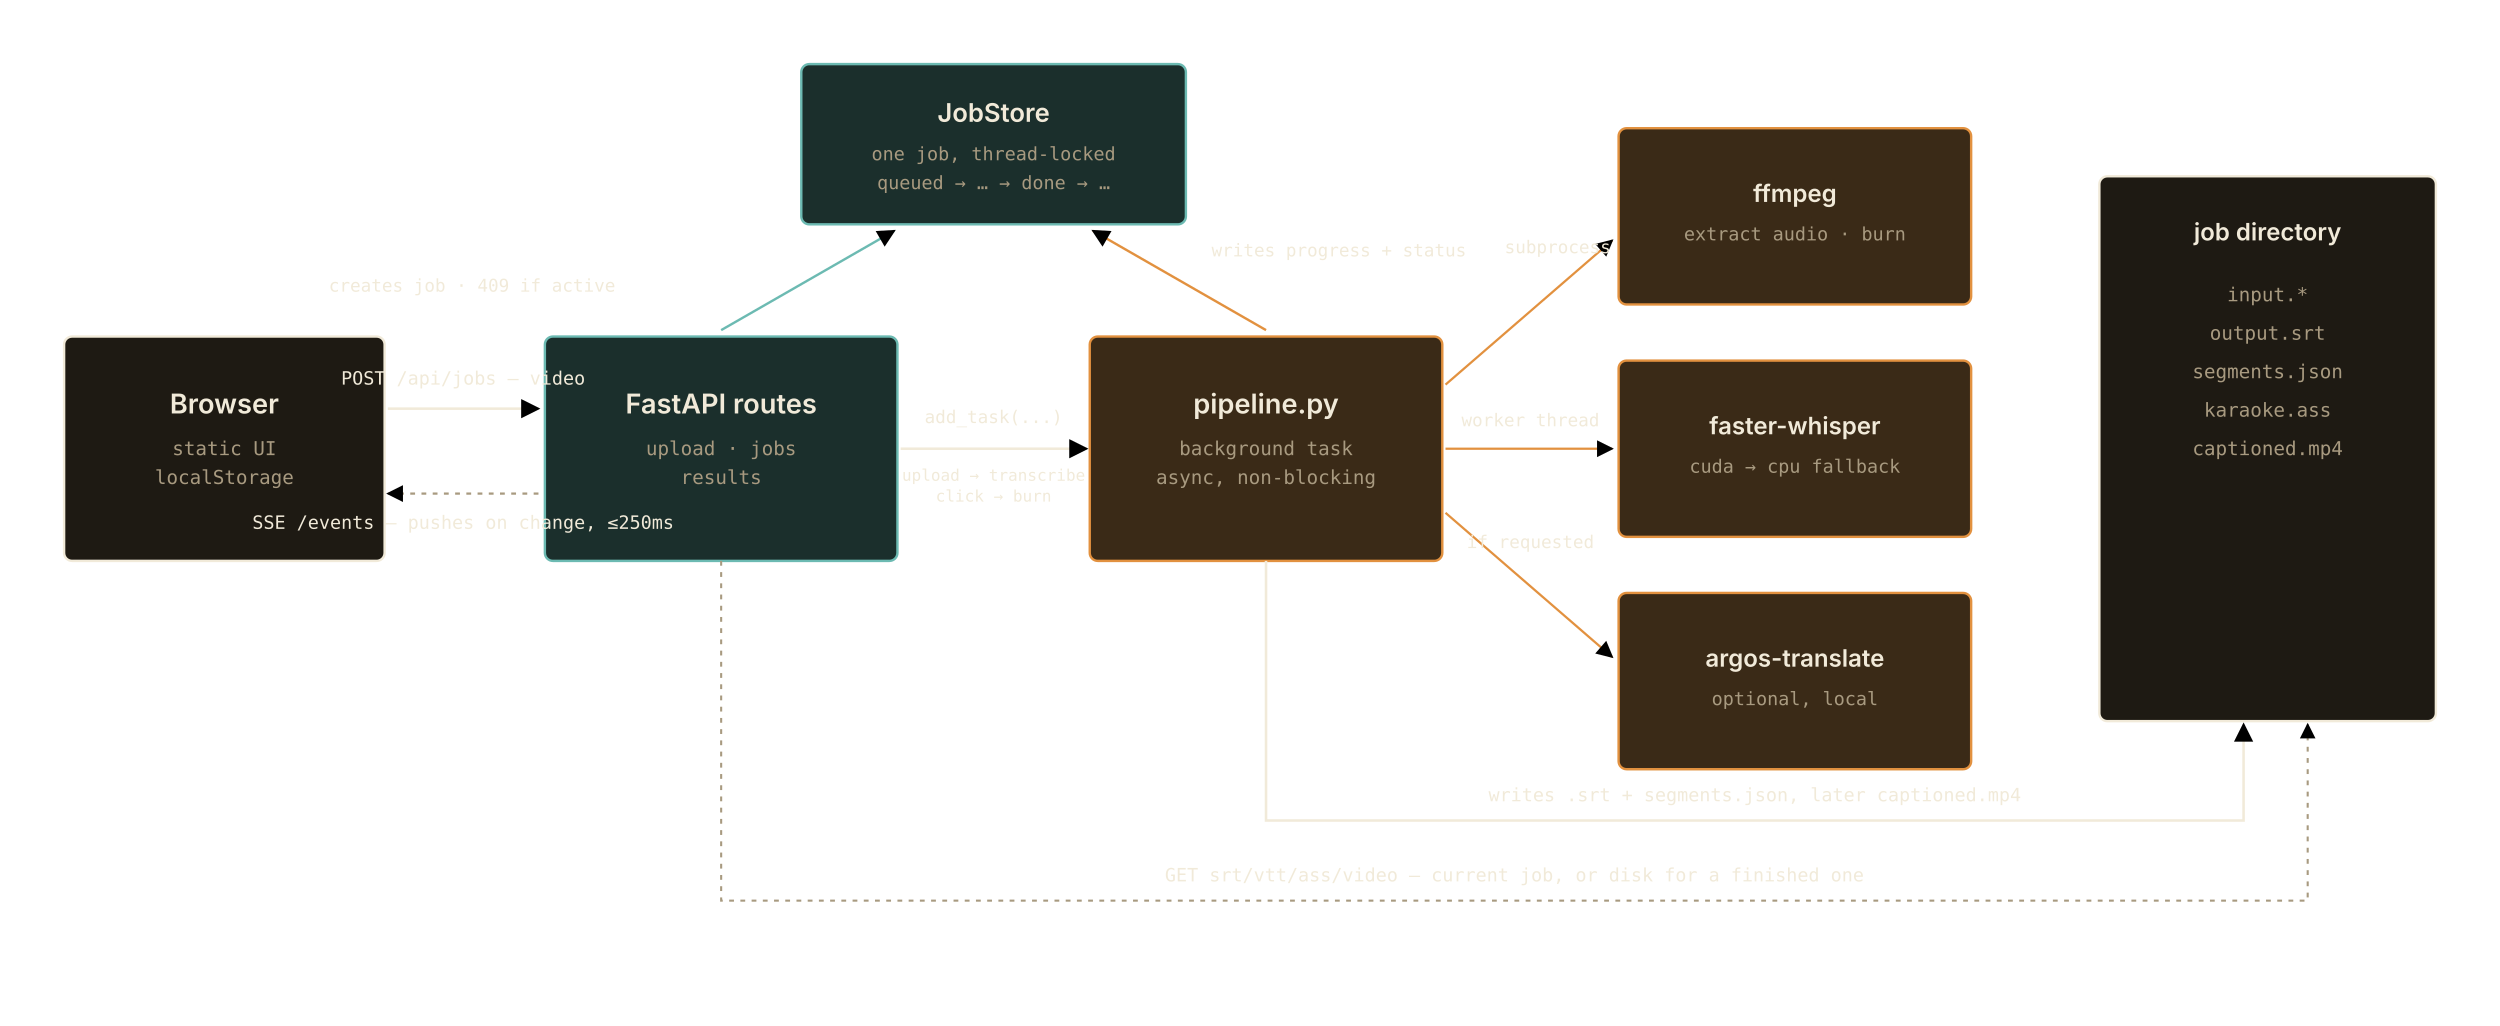
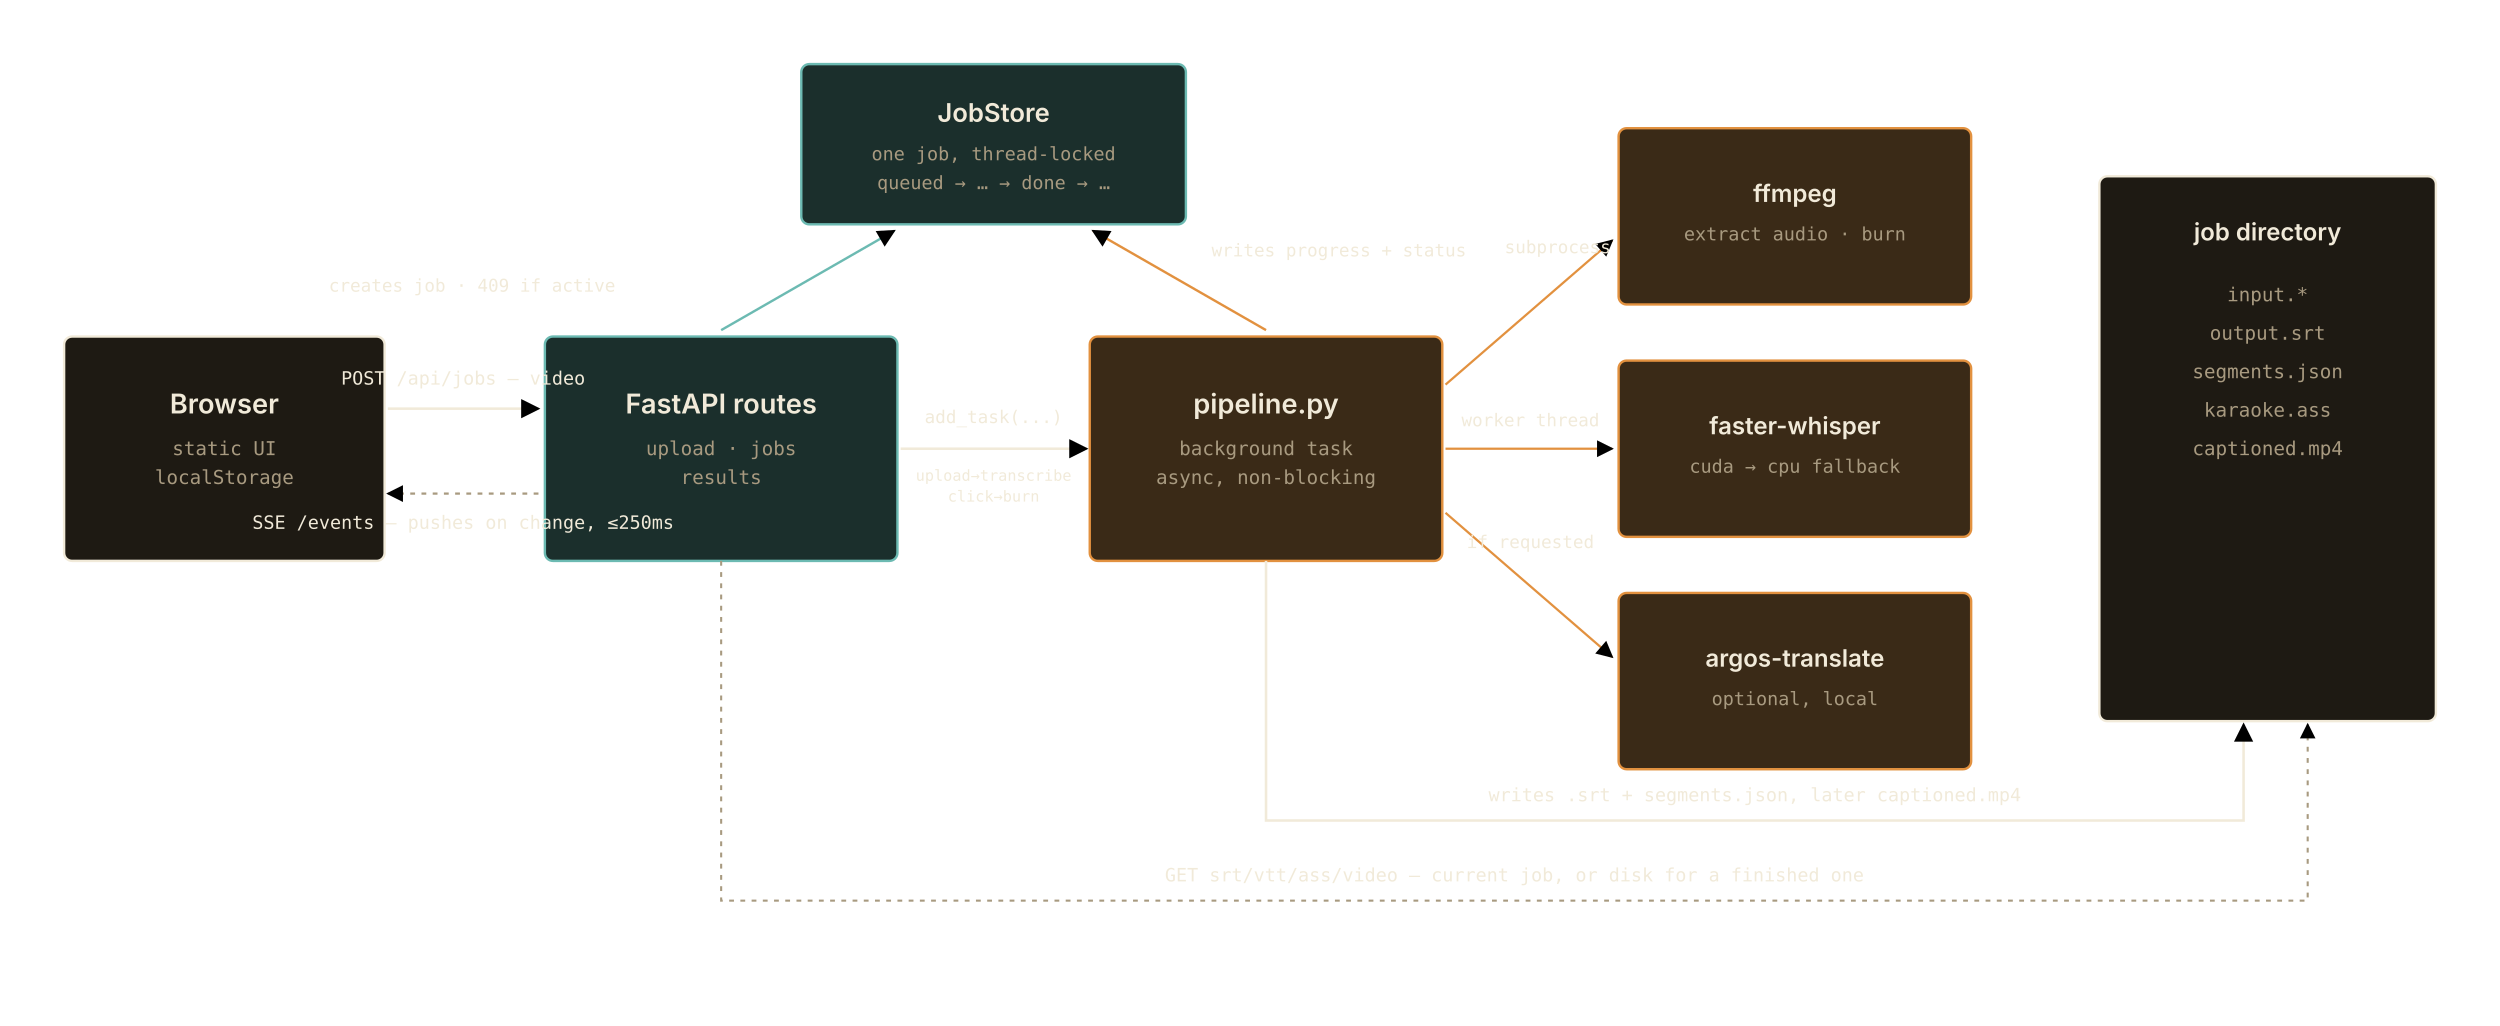
<svg xmlns="http://www.w3.org/2000/svg" viewBox="0 0 1560 640" role="img" aria-label="Diagram: the browser uploads a video to FastAPI, which hands it to a background pipeline that calls ffmpeg, faster-whisper and argos-translate in turn, writing results to a job directory on disk, while the browser watches progress over a separate SSE stream relayed from JobStore.">
  <style>
    text { font-family: "IBM Plex Sans", -apple-system, "Segoe UI", sans-serif; fill: #f1ead9; }
    .mono { font-family: "IBM Plex Mono", "SFMono-Regular", Consolas, monospace; }
    .title { font-weight: 600; }
    .label { fill: #a89a80; }
  </style>
  <defs>
    <marker id="cf-arrow" viewBox="0 0 10 10" refX="9" refY="5" markerWidth="7.5" markerHeight="7.5" orient="auto-start-reverse">
      <path d="M0,0 L10,5 L0,10 z" fill="currentColor" />
    </marker>
  </defs>
  <g>
    <rect x="40" y="210" width="200" height="140" rx="5" fill="#1e1a13" stroke="#f1ead9" stroke-width="1.5" />
    <text x="140" y="258" text-anchor="middle" class="title" font-size="17">Browser</text>
    <text x="140" y="284" text-anchor="middle" class="label mono" font-size="12">static UI</text>
    <text x="140" y="302" text-anchor="middle" class="label mono" font-size="12">localStorage</text>
  </g>
  <g>
    <rect x="340" y="210" width="220" height="140" rx="5" fill="#1b2f2c" stroke="#6cbab2" stroke-width="1.5" />
    <text x="450" y="258" text-anchor="middle" class="title" font-size="17">FastAPI routes</text>
    <text x="450" y="284" text-anchor="middle" class="label mono" font-size="12">upload · jobs</text>
    <text x="450" y="302" text-anchor="middle" class="label mono" font-size="12">results</text>
  </g>
  <g>
    <rect x="500" y="40" width="240" height="100" rx="5" fill="#1b2f2c" stroke="#6cbab2" stroke-width="1.5" />
    <text x="620" y="76" text-anchor="middle" class="title" font-size="16">JobStore</text>
    <text x="620" y="100" text-anchor="middle" class="label mono" font-size="11.5">one job, thread-locked</text>
    <text x="620" y="118" text-anchor="middle" class="label mono" font-size="11.5">queued → … → done → …</text>
  </g>
  <g>
    <rect x="680" y="210" width="220" height="140" rx="5" fill="#3a2a17" stroke="#e2913f" stroke-width="1.5" />
    <text x="790" y="258" text-anchor="middle" class="title" font-size="17">pipeline.py</text>
    <text x="790" y="284" text-anchor="middle" class="label mono" font-size="12">background task</text>
    <text x="790" y="302" text-anchor="middle" class="label mono" font-size="12">async, non-blocking</text>
  </g>
  <g>
    <rect x="1010" y="80" width="220" height="110" rx="5" fill="#3a2a17" stroke="#e2913f" stroke-width="1.5" />
    <text x="1120" y="126" text-anchor="middle" class="title" font-size="15">ffmpeg</text>
    <text x="1120" y="150" text-anchor="middle" class="label mono" font-size="11.5">extract audio · burn</text>
  </g>
  <g>
    <rect x="1010" y="225" width="220" height="110" rx="5" fill="#3a2a17" stroke="#e2913f" stroke-width="1.5" />
    <text x="1120" y="271" text-anchor="middle" class="title" font-size="15">faster-whisper</text>
    <text x="1120" y="295" text-anchor="middle" class="label mono" font-size="11.5">cuda → cpu fallback</text>
  </g>
  <g>
    <rect x="1010" y="370" width="220" height="110" rx="5" fill="#3a2a17" stroke="#e2913f" stroke-width="1.5" />
    <text x="1120" y="416" text-anchor="middle" class="title" font-size="15">argos-translate</text>
    <text x="1120" y="440" text-anchor="middle" class="label mono" font-size="11.5">optional, local</text>
  </g>
  <g>
    <rect x="1310" y="110" width="210" height="340" rx="5" fill="#1e1a13" stroke="#f1ead9" stroke-width="1.5" />
    <text x="1415" y="150" text-anchor="middle" class="title" font-size="15">job directory</text>
    <text x="1415" y="188" text-anchor="middle" class="label mono" font-size="12">input.*</text>
    <text x="1415" y="212" text-anchor="middle" class="label mono" font-size="12">output.srt</text>
    <text x="1415" y="236" text-anchor="middle" class="label mono" font-size="12">segments.json</text>
    <text x="1415" y="260" text-anchor="middle" class="label mono" font-size="12">karaoke.ass</text>
    <text x="1415" y="284" text-anchor="middle" class="label mono" font-size="12">captioned.mp4</text>
  </g>
  <g stroke="currentColor" fill="none" color="#f1ead9">
    <line x1="242" y1="255" x2="336" y2="255" stroke-width="1.6" marker-end="url(#cf-arrow)" />
  </g>
  <text x="289" y="240" text-anchor="middle" class="mono" font-size="11.5">POST /api/jobs — video</text>
  <g stroke="currentColor" fill="none" color="#a89a80" stroke-dasharray="3 4">
    <line x1="336" y1="308" x2="242" y2="308" stroke-width="1.4" marker-end="url(#cf-arrow)" />
  </g>
  <text x="289" y="330" text-anchor="middle" class="mono" font-size="11.5" fill="#a89a80">SSE /events — pushes on change, ≤250ms</text>
  <g stroke="currentColor" fill="none" color="#6cbab2">
    <line x1="450" y1="206" x2="558" y2="144" stroke-width="1.5" marker-end="url(#cf-arrow)" />
  </g>
  <text x="384" y="182" text-anchor="end" class="mono" font-size="11" fill="#6cbab2">creates job · 409 if active</text>
  <g stroke="currentColor" fill="none" color="#e2913f">
    <line x1="790" y1="206" x2="682" y2="144" stroke-width="1.5" marker-end="url(#cf-arrow)" />
  </g>
  <text x="756" y="160" text-anchor="start" class="mono" font-size="11" fill="#e2913f">writes progress + status</text>
  <g stroke="currentColor" fill="none" color="#f1ead9">
    <line x1="562" y1="280" x2="678" y2="280" stroke-width="1.6" marker-end="url(#cf-arrow)" />
  </g>
  <text x="620" y="264" text-anchor="middle" class="mono" font-size="11">add_task(...)</text>
-   <text x="620" y="300" text-anchor="middle" class="mono" font-size="10">upload → transcribe</text>
-   <text x="620" y="313" text-anchor="middle" class="mono" font-size="10">click → burn</text>
+   <text x="620" y="300" text-anchor="middle" class="mono" font-size="9.5">upload→transcribe</text>
+   <text x="620" y="313" text-anchor="middle" class="mono" font-size="9.5">click→burn</text>
  <g stroke="currentColor" fill="none" color="#e2913f">
    <line x1="902" y1="240" x2="1006" y2="150" stroke-width="1.4" marker-end="url(#cf-arrow)" />
  </g>
  <text x="972" y="158" text-anchor="middle" class="mono" font-size="11" fill="#e2913f">subprocess</text>
  <g stroke="currentColor" fill="none" color="#e2913f">
    <line x1="902" y1="280" x2="1006" y2="280" stroke-width="1.4" marker-end="url(#cf-arrow)" />
  </g>
  <text x="955" y="266" text-anchor="middle" class="mono" font-size="11" fill="#e2913f">worker thread</text>
  <g stroke="currentColor" fill="none" color="#e2913f">
    <line x1="902" y1="320" x2="1006" y2="410" stroke-width="1.4" marker-end="url(#cf-arrow)" />
  </g>
  <text x="955" y="342" text-anchor="middle" class="mono" font-size="11" fill="#e2913f">if requested</text>
  <g stroke="currentColor" fill="none" color="#f1ead9">
    <path d="M 790 350 L 790 512 L 1400 512 L 1400 452" stroke-width="1.6" marker-end="url(#cf-arrow)" />
  </g>
  <text x="1095" y="500" text-anchor="middle" class="mono" font-size="11.5">writes .srt + segments.json, later captioned.mp4</text>
  <g stroke="currentColor" fill="none" color="#a89a80" stroke-dasharray="3 4">
    <path d="M 450 350 L 450 562 L 1440 562 L 1440 452" stroke-width="1.3" marker-end="url(#cf-arrow)" />
  </g>
  <text x="945" y="550" text-anchor="middle" class="mono" font-size="11.5" fill="#a89a80">GET srt/vtt/ass/video — current job, or disk for a finished one</text>
</svg>
